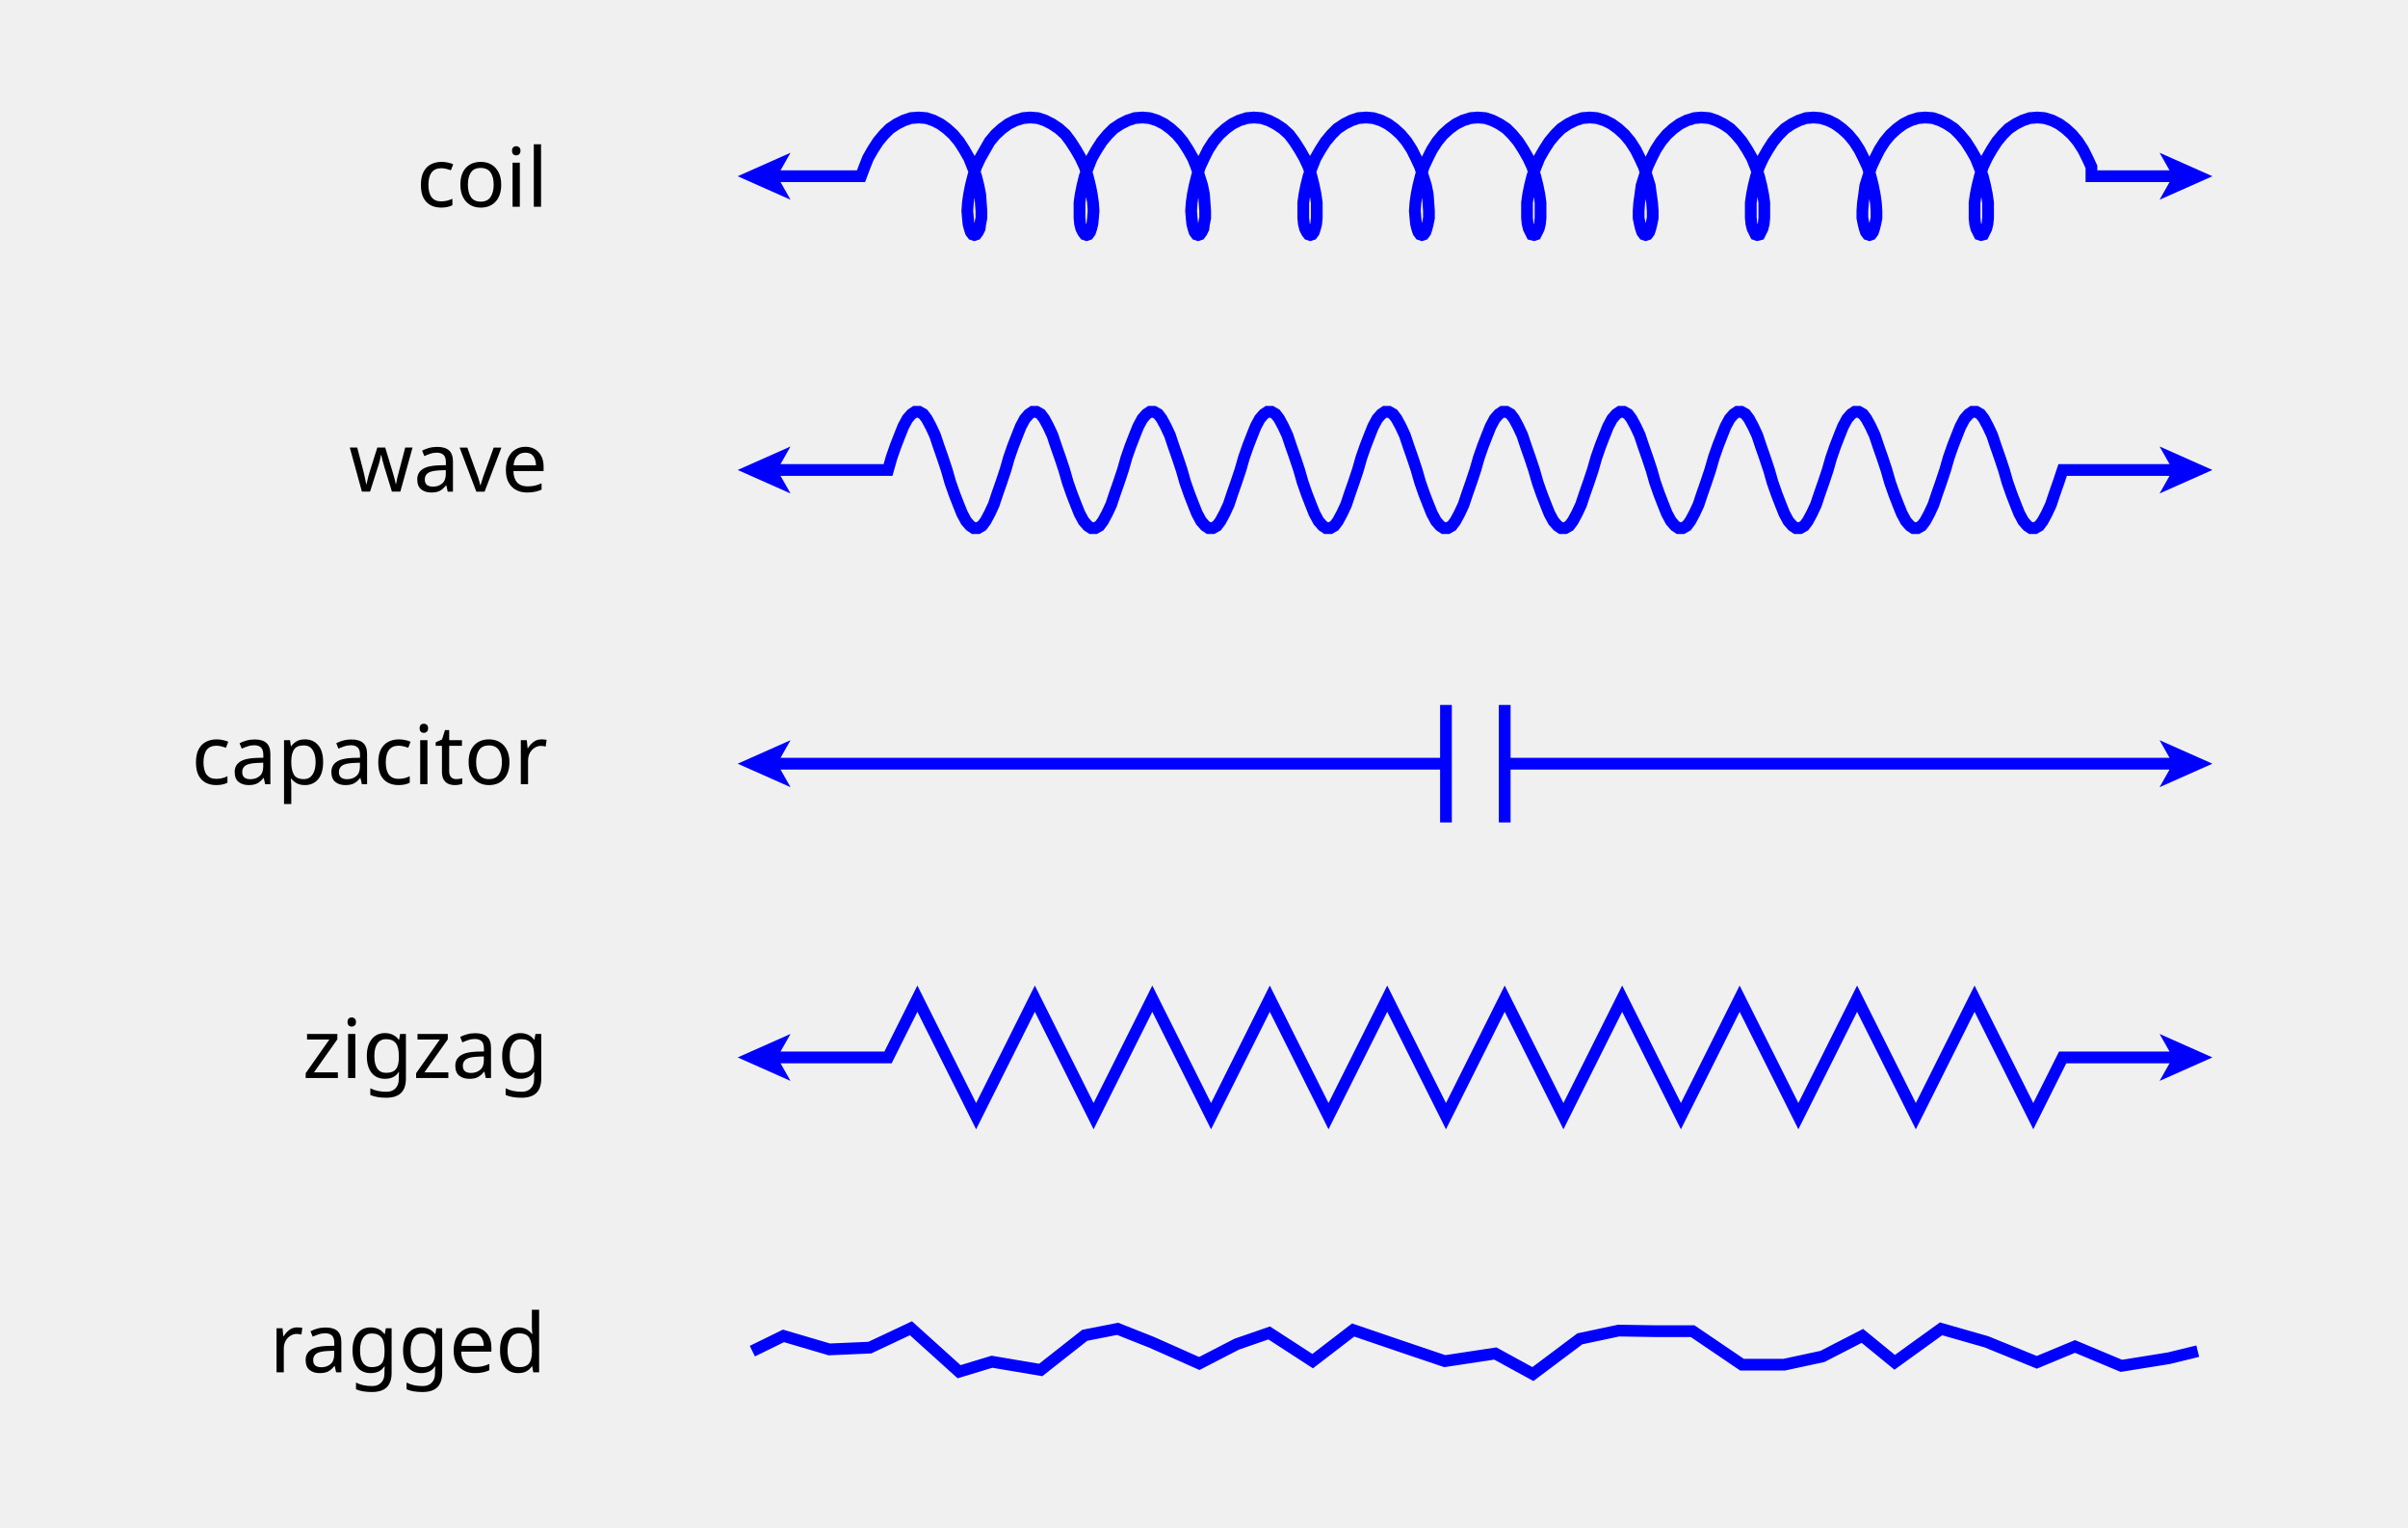
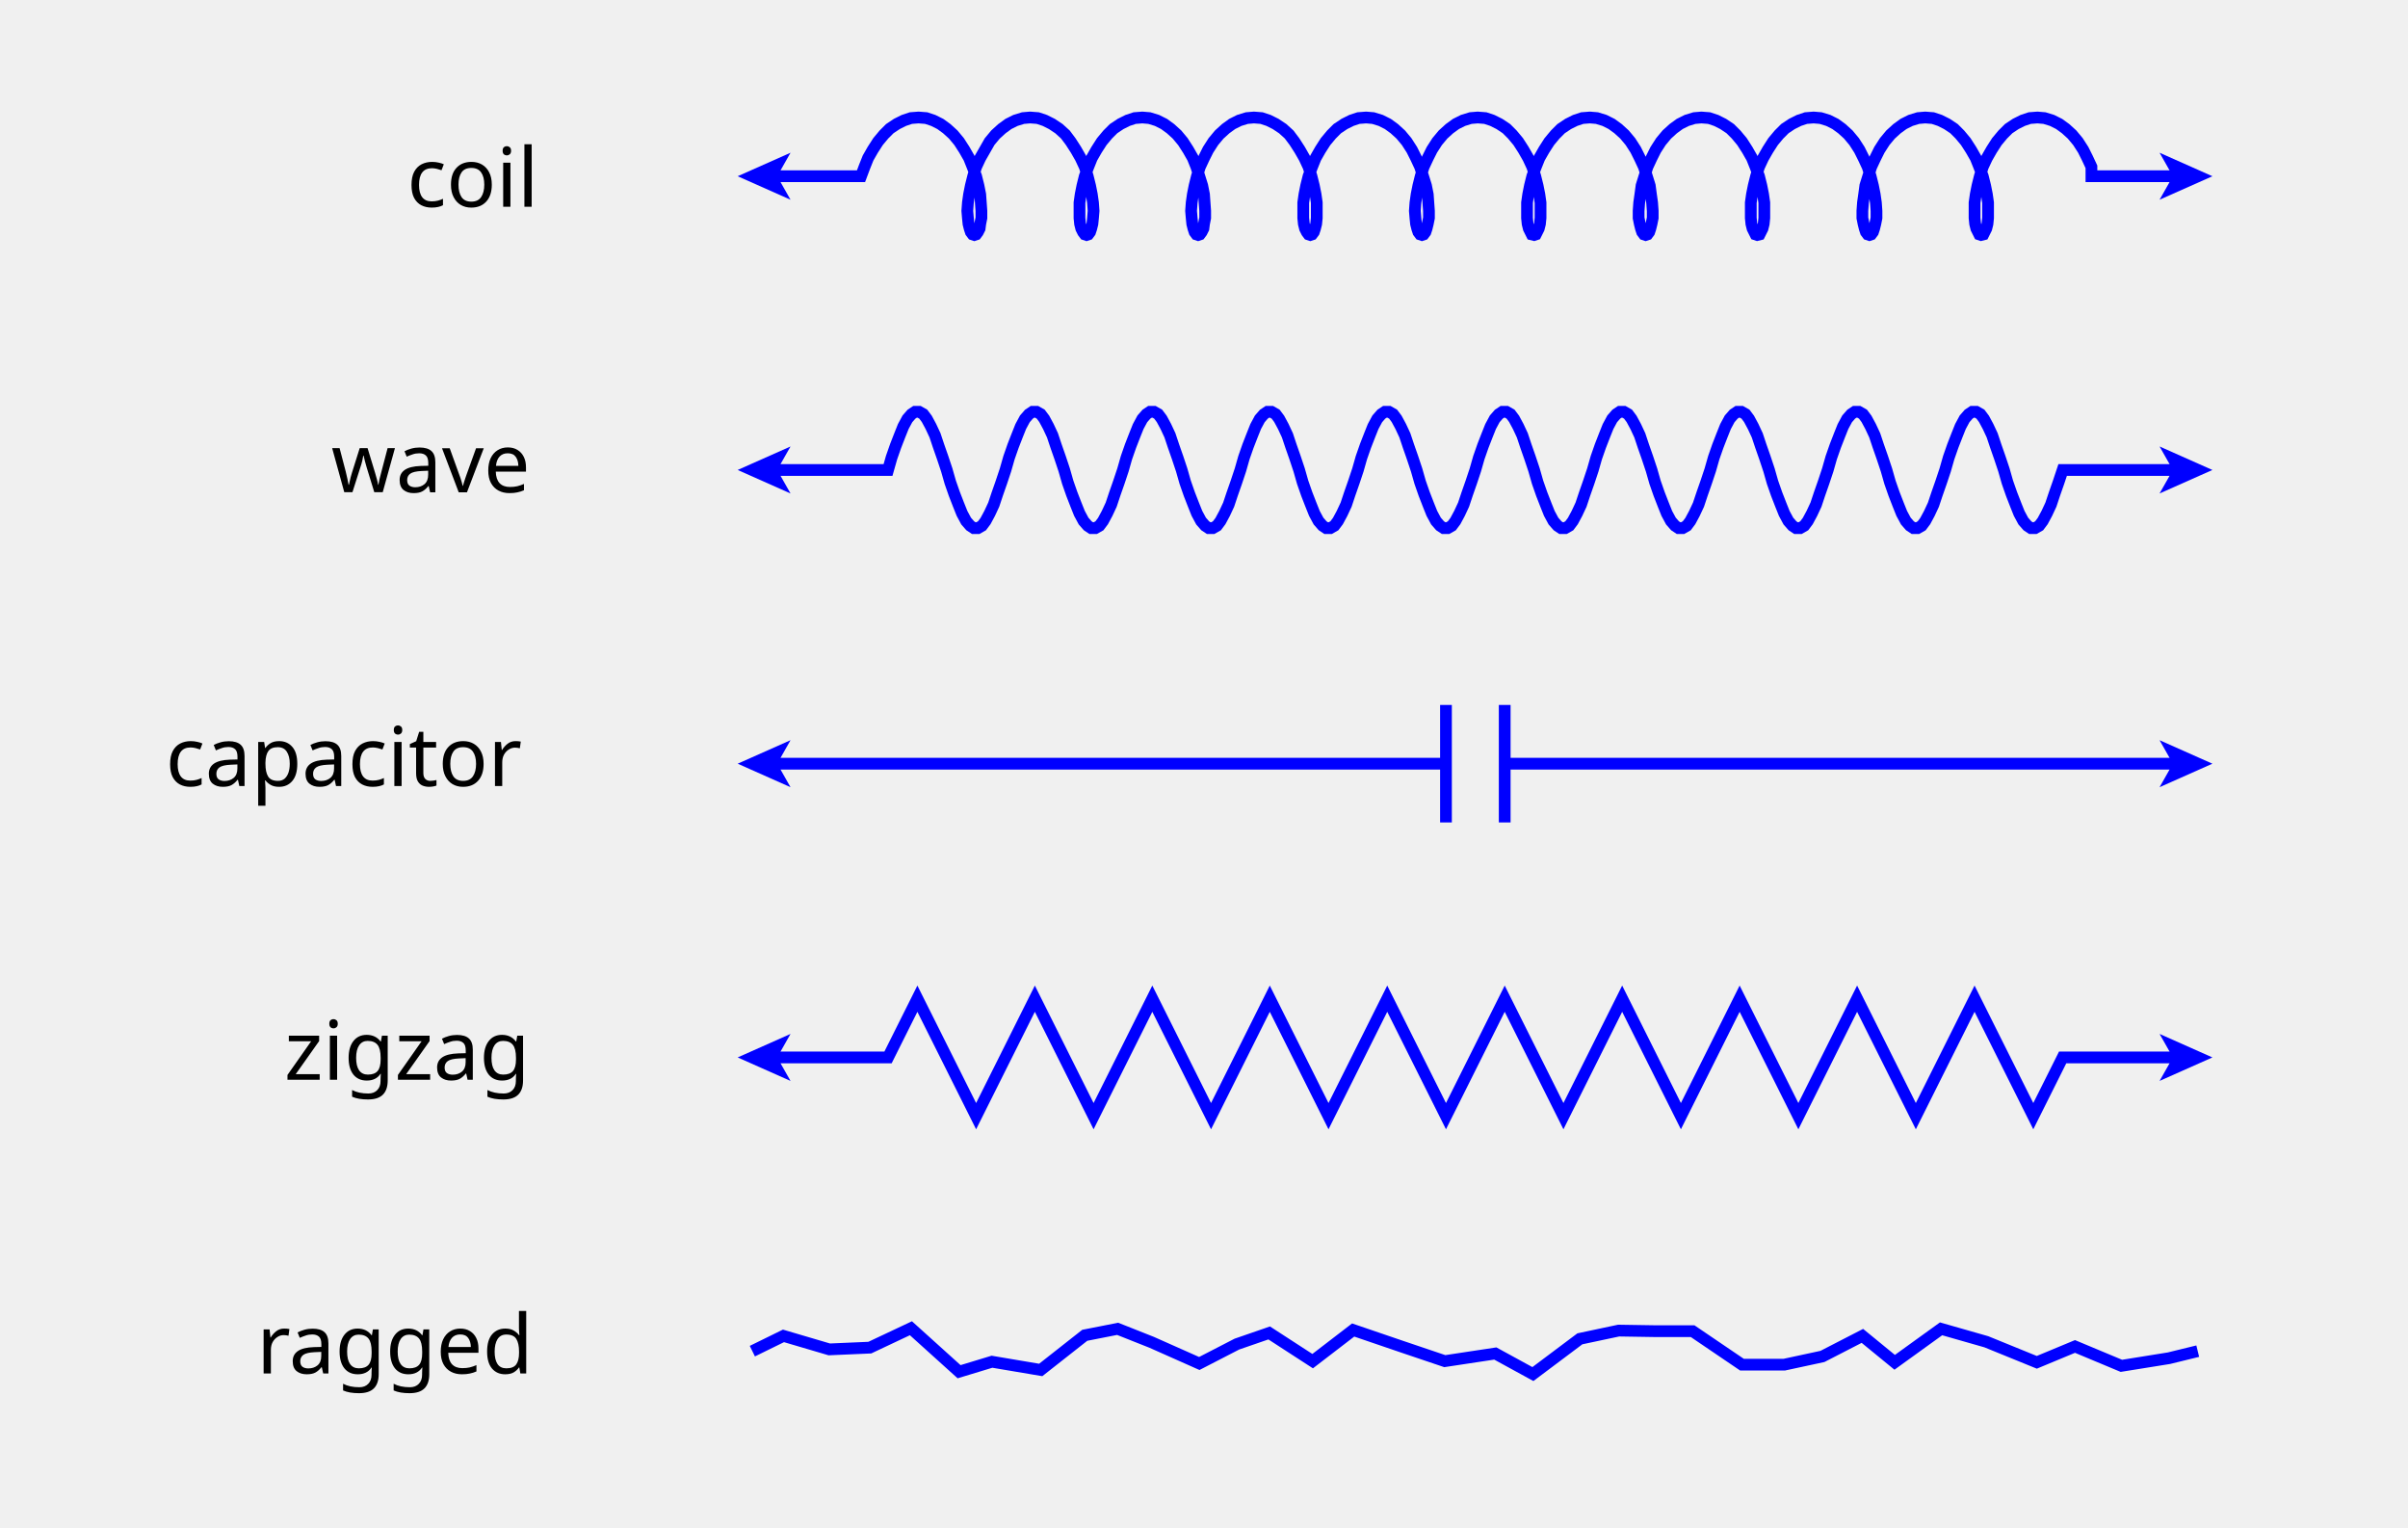
<svg xmlns="http://www.w3.org/2000/svg" id="path_decorations-figure" width="410" height="260" viewBox="0 0 410 260">
  <defs>
    <clipPath id="path_decorations-__clipPath-0">
      <rect x="5.0" y="5.0" width="400.0" height="250.0" />
    </clipPath>
    <clipPath id="path_decorations-__clipPath-1">
      <rect x="5.0" y="5.0" width="400.0" height="250.0" />
    </clipPath>
    <marker id="path_decorations-arrow-head-end-2_None_24_60-blue" markerWidth="9.0" markerHeight="8.0" markerUnits="userSpaceOnUse" orient="auto-start-reverse" refX="6.5" refY="4.0">
      <path d="M 9.0 4.0L 0.0 8.0L 1.7 5.0L 1.7 3.0L 0.0 0.0Z" fill="blue" stroke="none" />
    </marker>
    <marker id="path_decorations-arrow-head-end-2_None_24_60-blue-outline" markerWidth="13.0" markerHeight="12.0" markerUnits="userSpaceOnUse" orient="auto-start-reverse" refX="8.5" refY="6.0">
      <path d="M 11.8 7.8 L 2.8 11.8 A 2 2 0 0 1 0.0 10.0 L 0.0 2.0 A 2 2 0 0 1 2.8 0.2 L 11.8 4.2 A 2 2 0 0 1 11.8 7.8 Z" fill="white" stroke="none" />
    </marker>
  </defs>
  <path id="path_decorations-__path-0" d="M 128.1 30.0 L 146.2 30.0 L 146.6 30.0 L 147.2 28.4 L 147.8 26.9 L 148.6 25.5 L 149.5 24.1 L 150.5 22.9 L 151.5 21.9 L 152.7 21.1 L 153.9 20.5 L 155.1 20.1 L 156.4 20.0 L 157.7 20.1 L 158.9 20.5 L 160.1 21.1 L 161.2 21.9 L 162.3 22.9 L 163.3 24.1 L 164.2 25.5 L 165.0 26.9 L 165.6 28.4 L 166.2 30.0 L 166.6 31.6 L 166.9 33.1 L 167.0 34.5 L 167.1 35.9 L 167.1 37.1 L 166.9 38.1 L 166.8 38.9 L 166.5 39.5 L 166.2 39.9 L 165.9 40.0 L 165.6 39.9 L 165.3 39.5 L 165.1 38.9 L 164.9 38.1 L 164.8 37.1 L 164.7 35.9 L 164.8 34.5 L 165.0 33.1 L 165.3 31.6 L 165.7 30.0 L 166.2 28.4 L 166.9 26.9 L 167.7 25.5 L 168.5 24.1 L 169.5 22.9 L 170.6 21.9 L 171.7 21.1 L 172.9 20.5 L 174.2 20.1 L 175.4 20.0 L 176.7 20.1 L 177.9 20.5 L 179.1 21.1 L 180.3 21.9 L 181.4 22.9 L 182.3 24.1 L 183.2 25.5 L 184.0 26.9 L 184.7 28.4 L 185.2 30.0 L 185.6 31.6 L 185.9 33.1 L 186.1 34.5 L 186.2 35.9 L 186.1 37.1 L 186.0 38.1 L 185.8 38.9 L 185.6 39.5 L 185.3 39.9 L 185.0 40.0 L 184.7 39.9 L 184.4 39.5 L 184.1 38.9 L 183.9 38.1 L 183.8 37.1 L 183.8 35.9 L 183.8 34.5 L 184.0 33.1 L 184.3 31.6 L 184.7 30.0 L 185.3 28.4 L 185.9 26.9 L 186.7 25.5 L 187.6 24.1 L 188.6 22.9 L 189.6 21.9 L 190.8 21.1 L 192.0 20.5 L 193.2 20.1 L 194.5 20.0 L 195.7 20.1 L 197.0 20.5 L 198.2 21.1 L 199.3 21.9 L 200.4 22.9 L 201.4 24.1 L 202.3 25.5 L 203.1 26.9 L 203.7 28.4 L 204.2 30.0 L 204.7 31.6 L 205.0 33.1 L 205.1 34.5 L 205.2 35.9 L 205.2 37.1 L 205.0 38.1 L 204.9 38.9 L 204.6 39.5 L 204.3 39.9 L 204.0 40.0 L 203.7 39.9 L 203.4 39.5 L 203.2 38.9 L 203.0 38.1 L 202.9 37.1 L 202.8 35.9 L 202.9 34.5 L 203.1 33.1 L 203.4 31.6 L 203.8 30.0 L 204.3 28.4 L 205.0 26.9 L 205.7 25.5 L 206.6 24.1 L 207.6 22.9 L 208.7 21.9 L 209.8 21.1 L 211.0 20.5 L 212.3 20.1 L 213.5 20.0 L 214.8 20.1 L 216.0 20.5 L 217.2 21.1 L 218.4 21.9 L 219.5 22.9 L 220.4 24.1 L 221.3 25.5 L 222.1 26.9 L 222.8 28.4 L 223.3 30.0 L 223.7 31.6 L 224.0 33.1 L 224.2 34.5 L 224.2 35.9 L 224.2 37.1 L 224.1 38.1 L 223.9 38.9 L 223.7 39.5 L 223.4 39.9 L 223.1 40.0 L 222.8 39.9 L 222.5 39.5 L 222.2 38.9 L 222.0 38.1 L 221.9 37.1 L 221.9 35.9 L 221.9 34.5 L 222.1 33.1 L 222.4 31.6 L 222.8 30.0 L 223.4 28.4 L 224.0 26.9 L 224.8 25.5 L 225.7 24.1 L 226.7 22.9 L 227.7 21.9 L 228.9 21.1 L 230.1 20.5 L 231.3 20.1 L 232.6 20.0 L 233.8 20.1 L 235.1 20.5 L 236.3 21.1 L 237.4 21.9 L 238.5 22.9 L 239.5 24.1 L 240.4 25.5 L 241.1 26.9 L 241.8 28.4 L 242.3 30.0 L 242.8 31.6 L 243.1 33.1 L 243.2 34.5 L 243.3 35.9 L 243.3 37.1 L 243.1 38.1 L 242.9 38.9 L 242.7 39.5 L 242.4 39.9 L 242.1 40.0 L 241.8 39.9 L 241.5 39.5 L 241.3 38.9 L 241.1 38.1 L 241.0 37.1 L 240.9 35.9 L 241.0 34.5 L 241.2 33.1 L 241.5 31.6 L 241.9 30.0 L 242.4 28.4 L 243.1 26.9 L 243.8 25.5 L 244.7 24.1 L 245.7 22.9 L 246.8 21.9 L 247.9 21.1 L 249.1 20.5 L 250.4 20.1 L 251.6 20.0 L 252.9 20.1 L 254.1 20.5 L 255.3 21.1 L 256.5 21.9 L 257.5 22.9 L 258.5 24.1 L 259.4 25.5 L 260.2 26.9 L 260.9 28.4 L 261.4 30.0 L 261.8 31.6 L 262.1 33.1 L 262.3 34.5 L 262.3 35.9 L 262.3 37.1 L 262.2 38.1 L 262.0 38.9 L 261.7 39.5 L 261.5 39.9 L 261.2 40.0 L 260.8 39.9 L 260.6 39.5 L 260.3 38.9 L 260.1 38.1 L 260.0 37.1 L 260.0 35.9 L 260.0 34.5 L 260.2 33.1 L 260.5 31.6 L 260.9 30.0 L 261.5 28.4 L 262.1 26.9 L 262.9 25.5 L 263.8 24.1 L 264.8 22.9 L 265.8 21.9 L 267.0 21.1 L 268.2 20.5 L 269.4 20.1 L 270.7 20.0 L 271.9 20.1 L 273.2 20.5 L 274.4 21.1 L 275.5 21.9 L 276.6 22.9 L 277.6 24.1 L 278.5 25.5 L 279.2 26.9 L 279.9 28.4 L 280.4 30.0 L 280.9 31.6 L 281.1 33.1 L 281.3 34.5 L 281.4 35.9 L 281.4 37.1 L 281.2 38.1 L 281.0 38.9 L 280.8 39.5 L 280.5 39.9 L 280.2 40.0 L 279.9 39.9 L 279.6 39.5 L 279.4 38.9 L 279.2 38.1 L 279.0 37.1 L 279.0 35.9 L 279.1 34.5 L 279.3 33.1 L 279.5 31.6 L 280.0 30.0 L 280.5 28.4 L 281.2 26.9 L 281.9 25.5 L 282.8 24.1 L 283.8 22.9 L 284.9 21.9 L 286.0 21.1 L 287.2 20.5 L 288.5 20.1 L 289.7 20.0 L 291.0 20.1 L 292.2 20.5 L 293.4 21.1 L 294.6 21.9 L 295.6 22.9 L 296.6 24.1 L 297.5 25.5 L 298.3 26.9 L 298.9 28.4 L 299.5 30.0 L 299.9 31.6 L 300.2 33.1 L 300.4 34.5 L 300.4 35.9 L 300.4 37.1 L 300.3 38.1 L 300.1 38.9 L 299.8 39.5 L 299.6 39.9 L 299.2 40.0 L 298.9 39.9 L 298.7 39.5 L 298.4 38.9 L 298.2 38.1 L 298.1 37.1 L 298.1 35.9 L 298.1 34.5 L 298.3 33.1 L 298.6 31.6 L 299.0 30.0 L 299.5 28.4 L 300.2 26.9 L 301.0 25.5 L 301.9 24.1 L 302.9 22.9 L 303.9 21.9 L 305.1 21.1 L 306.3 20.5 L 307.5 20.1 L 308.8 20.0 L 310.0 20.1 L 311.3 20.5 L 312.5 21.1 L 313.6 21.9 L 314.7 22.9 L 315.7 24.1 L 316.6 25.5 L 317.3 26.9 L 318.0 28.4 L 318.5 30.0 L 318.9 31.6 L 319.2 33.1 L 319.4 34.5 L 319.5 35.9 L 319.5 37.1 L 319.3 38.1 L 319.1 38.9 L 318.9 39.5 L 318.6 39.9 L 318.3 40.0 L 318.0 39.9 L 317.7 39.5 L 317.5 38.9 L 317.3 38.1 L 317.1 37.1 L 317.1 35.9 L 317.2 34.5 L 317.4 33.1 L 317.6 31.6 L 318.1 30.0 L 318.6 28.4 L 319.3 26.9 L 320.0 25.5 L 320.9 24.1 L 321.9 22.9 L 323.0 21.9 L 324.1 21.1 L 325.3 20.5 L 326.6 20.1 L 327.8 20.0 L 329.1 20.1 L 330.3 20.5 L 331.5 21.1 L 332.7 21.9 L 333.7 22.9 L 334.7 24.1 L 335.6 25.5 L 336.4 26.9 L 337.0 28.4 L 337.6 30.0 L 338.0 31.6 L 338.3 33.1 L 338.5 34.5 L 338.5 35.9 L 338.5 37.1 L 338.4 38.1 L 338.2 38.9 L 337.9 39.5 L 337.7 39.9 L 337.3 40.0 L 337.0 39.9 L 336.8 39.5 L 336.5 38.9 L 336.3 38.1 L 336.2 37.1 L 336.2 35.9 L 336.2 34.5 L 336.4 33.1 L 336.7 31.6 L 337.1 30.0 L 337.6 28.4 L 338.3 26.9 L 339.1 25.5 L 340.0 24.1 L 341.0 22.9 L 342.0 21.9 L 343.2 21.1 L 344.4 20.5 L 345.6 20.1 L 346.9 20.0 L 348.1 20.1 L 349.4 20.5 L 350.6 21.1 L 351.7 21.9 L 352.8 22.9 L 353.8 24.1 L 354.7 25.5 L 355.4 26.9 L 356.1 28.4 L 356.1 30.0 L 374.2 30.0" stroke="blue" stroke-width="2" fill="none" clip-path="url(#path_decorations-__clipPath-1)" marker-end="url(#path_decorations-arrow-head-end-2_None_24_60-blue)" marker-start="url(#path_decorations-arrow-head-end-2_None_24_60-blue)" />
-   <g id="path_decorations-__label-0" transform="translate(93.3,30.0) translate(-22.4,-5.4)">
+   <g id="path_decorations-__label-0" transform="translate(93.3,30.0) translate(-24.0,-5.4)">
    <g id="path_decorations-__g-0">
      <text font-family="sans-serif" font-size="14" x="0.0" y="10.6">coil</text>
    </g>
  </g>
  <path id="path_decorations-__path-1" d="M 128.1 80.0 L 151.2 80.0 L 151.8 77.9 L 152.5 75.9 L 153.2 74.1 L 153.8 72.6 L 154.5 71.3 L 155.2 70.5 L 155.8 70.1 L 156.5 70.1 L 157.2 70.5 L 157.8 71.3 L 158.5 72.6 L 159.2 74.1 L 159.8 75.9 L 160.5 77.9 L 161.2 80.0 L 161.8 82.1 L 162.5 84.1 L 163.2 85.9 L 163.8 87.4 L 164.5 88.7 L 165.2 89.5 L 165.8 89.9 L 166.5 89.9 L 167.2 89.5 L 167.8 88.7 L 168.5 87.4 L 169.2 85.9 L 169.8 84.1 L 170.5 82.1 L 171.2 80.0 L 171.8 77.9 L 172.5 75.9 L 173.2 74.1 L 173.8 72.6 L 174.5 71.3 L 175.2 70.5 L 175.8 70.1 L 176.5 70.1 L 177.2 70.5 L 177.8 71.3 L 178.5 72.6 L 179.2 74.1 L 179.8 75.9 L 180.5 77.9 L 181.2 80.0 L 181.8 82.1 L 182.5 84.1 L 183.2 85.9 L 183.8 87.4 L 184.5 88.7 L 185.2 89.5 L 185.8 89.9 L 186.5 89.9 L 187.2 89.5 L 187.8 88.7 L 188.5 87.4 L 189.2 85.9 L 189.8 84.1 L 190.5 82.1 L 191.2 80.0 L 191.8 77.9 L 192.5 75.9 L 193.2 74.1 L 193.8 72.6 L 194.5 71.3 L 195.2 70.5 L 195.8 70.1 L 196.5 70.1 L 197.2 70.5 L 197.8 71.3 L 198.5 72.6 L 199.2 74.1 L 199.8 75.9 L 200.5 77.9 L 201.2 80.0 L 201.8 82.1 L 202.5 84.1 L 203.2 85.9 L 203.8 87.4 L 204.5 88.7 L 205.2 89.5 L 205.8 89.9 L 206.5 89.9 L 207.2 89.5 L 207.8 88.7 L 208.5 87.4 L 209.2 85.9 L 209.8 84.1 L 210.5 82.1 L 211.2 80.0 L 211.8 77.9 L 212.5 75.9 L 213.2 74.1 L 213.8 72.6 L 214.5 71.3 L 215.2 70.5 L 215.8 70.1 L 216.5 70.1 L 217.2 70.5 L 217.8 71.3 L 218.5 72.6 L 219.2 74.1 L 219.8 75.9 L 220.5 77.9 L 221.2 80.0 L 221.8 82.1 L 222.5 84.1 L 223.2 85.9 L 223.8 87.4 L 224.5 88.7 L 225.2 89.5 L 225.8 89.9 L 226.5 89.9 L 227.2 89.5 L 227.8 88.7 L 228.5 87.4 L 229.2 85.9 L 229.8 84.1 L 230.5 82.1 L 231.2 80.0 L 231.8 77.9 L 232.5 75.9 L 233.2 74.1 L 233.8 72.6 L 234.5 71.3 L 235.2 70.5 L 235.8 70.1 L 236.5 70.1 L 237.2 70.5 L 237.8 71.3 L 238.5 72.6 L 239.2 74.1 L 239.8 75.9 L 240.5 77.9 L 241.2 80.0 L 241.8 82.1 L 242.5 84.1 L 243.2 85.9 L 243.8 87.4 L 244.5 88.7 L 245.2 89.5 L 245.8 89.9 L 246.5 89.9 L 247.2 89.5 L 247.8 88.7 L 248.5 87.4 L 249.2 85.9 L 249.8 84.1 L 250.5 82.1 L 251.2 80.0 L 251.8 77.9 L 252.5 75.9 L 253.2 74.1 L 253.8 72.6 L 254.5 71.3 L 255.2 70.5 L 255.8 70.1 L 256.5 70.1 L 257.2 70.5 L 257.8 71.3 L 258.5 72.6 L 259.2 74.1 L 259.8 75.9 L 260.5 77.9 L 261.2 80.0 L 261.8 82.1 L 262.5 84.1 L 263.2 85.9 L 263.8 87.4 L 264.5 88.7 L 265.2 89.5 L 265.8 89.9 L 266.5 89.9 L 267.2 89.5 L 267.8 88.7 L 268.5 87.4 L 269.2 85.9 L 269.8 84.1 L 270.5 82.1 L 271.2 80.0 L 271.8 77.9 L 272.5 75.9 L 273.2 74.1 L 273.8 72.6 L 274.5 71.3 L 275.2 70.5 L 275.8 70.1 L 276.5 70.1 L 277.2 70.5 L 277.8 71.3 L 278.5 72.6 L 279.2 74.1 L 279.8 75.9 L 280.5 77.9 L 281.2 80.0 L 281.8 82.1 L 282.5 84.1 L 283.2 85.9 L 283.8 87.4 L 284.5 88.7 L 285.2 89.5 L 285.8 89.9 L 286.5 89.9 L 287.2 89.5 L 287.8 88.7 L 288.5 87.4 L 289.2 85.9 L 289.8 84.1 L 290.5 82.1 L 291.2 80.0 L 291.8 77.9 L 292.5 75.9 L 293.2 74.1 L 293.8 72.6 L 294.5 71.3 L 295.2 70.5 L 295.8 70.1 L 296.5 70.1 L 297.2 70.5 L 297.8 71.3 L 298.5 72.6 L 299.2 74.1 L 299.8 75.9 L 300.5 77.9 L 301.2 80.0 L 301.8 82.1 L 302.5 84.1 L 303.2 85.9 L 303.8 87.4 L 304.5 88.7 L 305.2 89.5 L 305.8 89.9 L 306.5 89.9 L 307.2 89.5 L 307.8 88.7 L 308.5 87.4 L 309.2 85.9 L 309.8 84.1 L 310.5 82.1 L 311.2 80.0 L 311.8 77.9 L 312.5 75.9 L 313.2 74.1 L 313.8 72.6 L 314.5 71.3 L 315.2 70.5 L 315.8 70.1 L 316.5 70.1 L 317.2 70.5 L 317.8 71.3 L 318.5 72.6 L 319.2 74.1 L 319.8 75.9 L 320.5 77.9 L 321.2 80.0 L 321.8 82.1 L 322.5 84.1 L 323.2 85.9 L 323.8 87.4 L 324.5 88.7 L 325.2 89.5 L 325.8 89.9 L 326.5 89.9 L 327.2 89.5 L 327.8 88.7 L 328.5 87.4 L 329.2 85.9 L 329.8 84.1 L 330.5 82.1 L 331.2 80.0 L 331.8 77.9 L 332.5 75.9 L 333.2 74.1 L 333.8 72.6 L 334.5 71.3 L 335.2 70.5 L 335.8 70.1 L 336.5 70.1 L 337.2 70.5 L 337.8 71.3 L 338.5 72.6 L 339.2 74.1 L 339.8 75.9 L 340.5 77.9 L 341.2 80.0 L 341.8 82.1 L 342.5 84.1 L 343.2 85.9 L 343.8 87.4 L 344.5 88.7 L 345.2 89.5 L 345.8 89.9 L 346.5 89.9 L 347.2 89.5 L 347.8 88.7 L 348.5 87.4 L 349.2 85.9 L 349.8 84.1 L 350.5 82.1 L 351.2 80.0 L 351.2 80.0 L 374.2 80.0" stroke="blue" stroke-width="2" fill="none" clip-path="url(#path_decorations-__clipPath-1)" marker-end="url(#path_decorations-arrow-head-end-2_None_24_60-blue)" marker-start="url(#path_decorations-arrow-head-end-2_None_24_60-blue)" />
-   <g id="path_decorations-__label-1" transform="translate(93.3,80.0) translate(-33.9,-3.9)">
+   <g id="path_decorations-__label-1" transform="translate(93.3,80.0) translate(-36.9,-4.0)">
    <g id="path_decorations-__g-1">
-       <text font-family="sans-serif" font-size="14" x="0.0" y="7.6">wave</text>
+       <text font-family="sans-serif" font-size="14" x="0.0" y="7.8">wave</text>
    </g>
  </g>
  <path id="path_decorations-__path-2" d="M 128.1 130.0 L 246.2 130.0 M 246.2 140.0 L 246.2 120.0 M 256.2 140.0 L 256.2 120.0 M 256.2 130.0 L 374.2 130.0" stroke="blue" stroke-width="2" fill="none" clip-path="url(#path_decorations-__clipPath-1)" marker-end="url(#path_decorations-arrow-head-end-2_None_24_60-blue)" marker-start="url(#path_decorations-arrow-head-end-2_None_24_60-blue)" />
-   <g id="path_decorations-__label-2" transform="translate(93.3,130.0) translate(-60.7,-6.8)">
+   <g id="path_decorations-__label-2" transform="translate(93.3,130.0) translate(-65.1,-6.8)">
    <g id="path_decorations-__g-2">
-       <text font-family="sans-serif" font-size="14" x="0.0" y="10.3">capacitor</text>
+       <text font-family="sans-serif" font-size="14" x="0.0" y="10.6">capacitor</text>
    </g>
  </g>
  <path id="path_decorations-__path-3" d="M 128.1 180.0 L 151.2 180.0 L 156.2 170.0 L 161.2 180.0 L 166.2 190.0 L 171.2 180.0 L 176.2 170.0 L 181.2 180.0 L 186.2 190.0 L 191.2 180.0 L 196.2 170.0 L 201.2 180.0 L 206.2 190.0 L 211.2 180.0 L 216.2 170.0 L 221.2 180.0 L 226.2 190.0 L 231.2 180.0 L 236.2 170.0 L 241.2 180.0 L 246.2 190.0 L 251.2 180.0 L 256.2 170.0 L 261.2 180.0 L 266.2 190.0 L 271.2 180.0 L 276.2 170.0 L 281.2 180.0 L 286.2 190.0 L 291.2 180.0 L 296.2 170.0 L 301.2 180.0 L 306.2 190.0 L 311.2 180.0 L 316.2 170.0 L 321.2 180.0 L 326.2 190.0 L 331.2 180.0 L 336.2 170.0 L 341.2 180.0 L 346.2 190.0 L 351.2 180.0 L 351.2 180.0 L 374.2 180.0" stroke="blue" stroke-width="2" fill="none" clip-path="url(#path_decorations-__clipPath-1)" marker-end="url(#path_decorations-arrow-head-end-2_None_24_60-blue)" marker-start="url(#path_decorations-arrow-head-end-2_None_24_60-blue)" />
-   <g id="path_decorations-__label-3" transform="translate(93.3,180.0) translate(-41.8,-6.8)">
+   <g id="path_decorations-__label-3" transform="translate(93.3,180.0) translate(-44.9,-6.8)">
    <g id="path_decorations-__g-3">
-       <text font-family="sans-serif" font-size="14" x="0.0" y="10.3">zigzag</text>
+       <text font-family="sans-serif" font-size="14" x="0.0" y="10.6">zigzag</text>
    </g>
  </g>
  <path id="path_decorations-__path-4" d="M 128.1 230.0 L 128.1 230.0 L 133.4 227.4 L 141.2 229.7 L 148.1 229.4 L 155.1 226.1 L 163.3 233.5 L 168.9 231.8 L 177.2 233.2 L 184.7 227.3 L 190.3 226.2 L 196.1 228.5 L 204.2 232.1 L 210.6 228.8 L 216.1 226.9 L 223.5 231.7 L 230.4 226.4 L 238.6 229.2 L 246.0 231.7 L 254.6 230.4 L 261.0 233.9 L 269.0 227.9 L 275.6 226.5 L 281.9 226.6 L 288.2 226.6 L 296.6 232.3 L 303.8 232.3 L 310.3 230.9 L 317.1 227.4 L 322.6 231.9 L 330.5 226.2 L 338.2 228.4 L 346.8 231.9 L 353.3 229.2 L 361.2 232.5 L 369.3 231.2 L 374.2 230.0" stroke="blue" stroke-width="2" fill="none" clip-path="url(#path_decorations-__clipPath-1)" />
-   <g id="path_decorations-__label-4" transform="translate(93.3,230.0) translate(-47.4,-7.0)">
+   <g id="path_decorations-__label-4" transform="translate(93.3,230.0) translate(-49.6,-6.8)">
    <g id="path_decorations-__g-4">
      <text font-family="sans-serif" font-size="14" x="0.0" y="10.6">ragged</text>
    </g>
  </g>
</svg>
